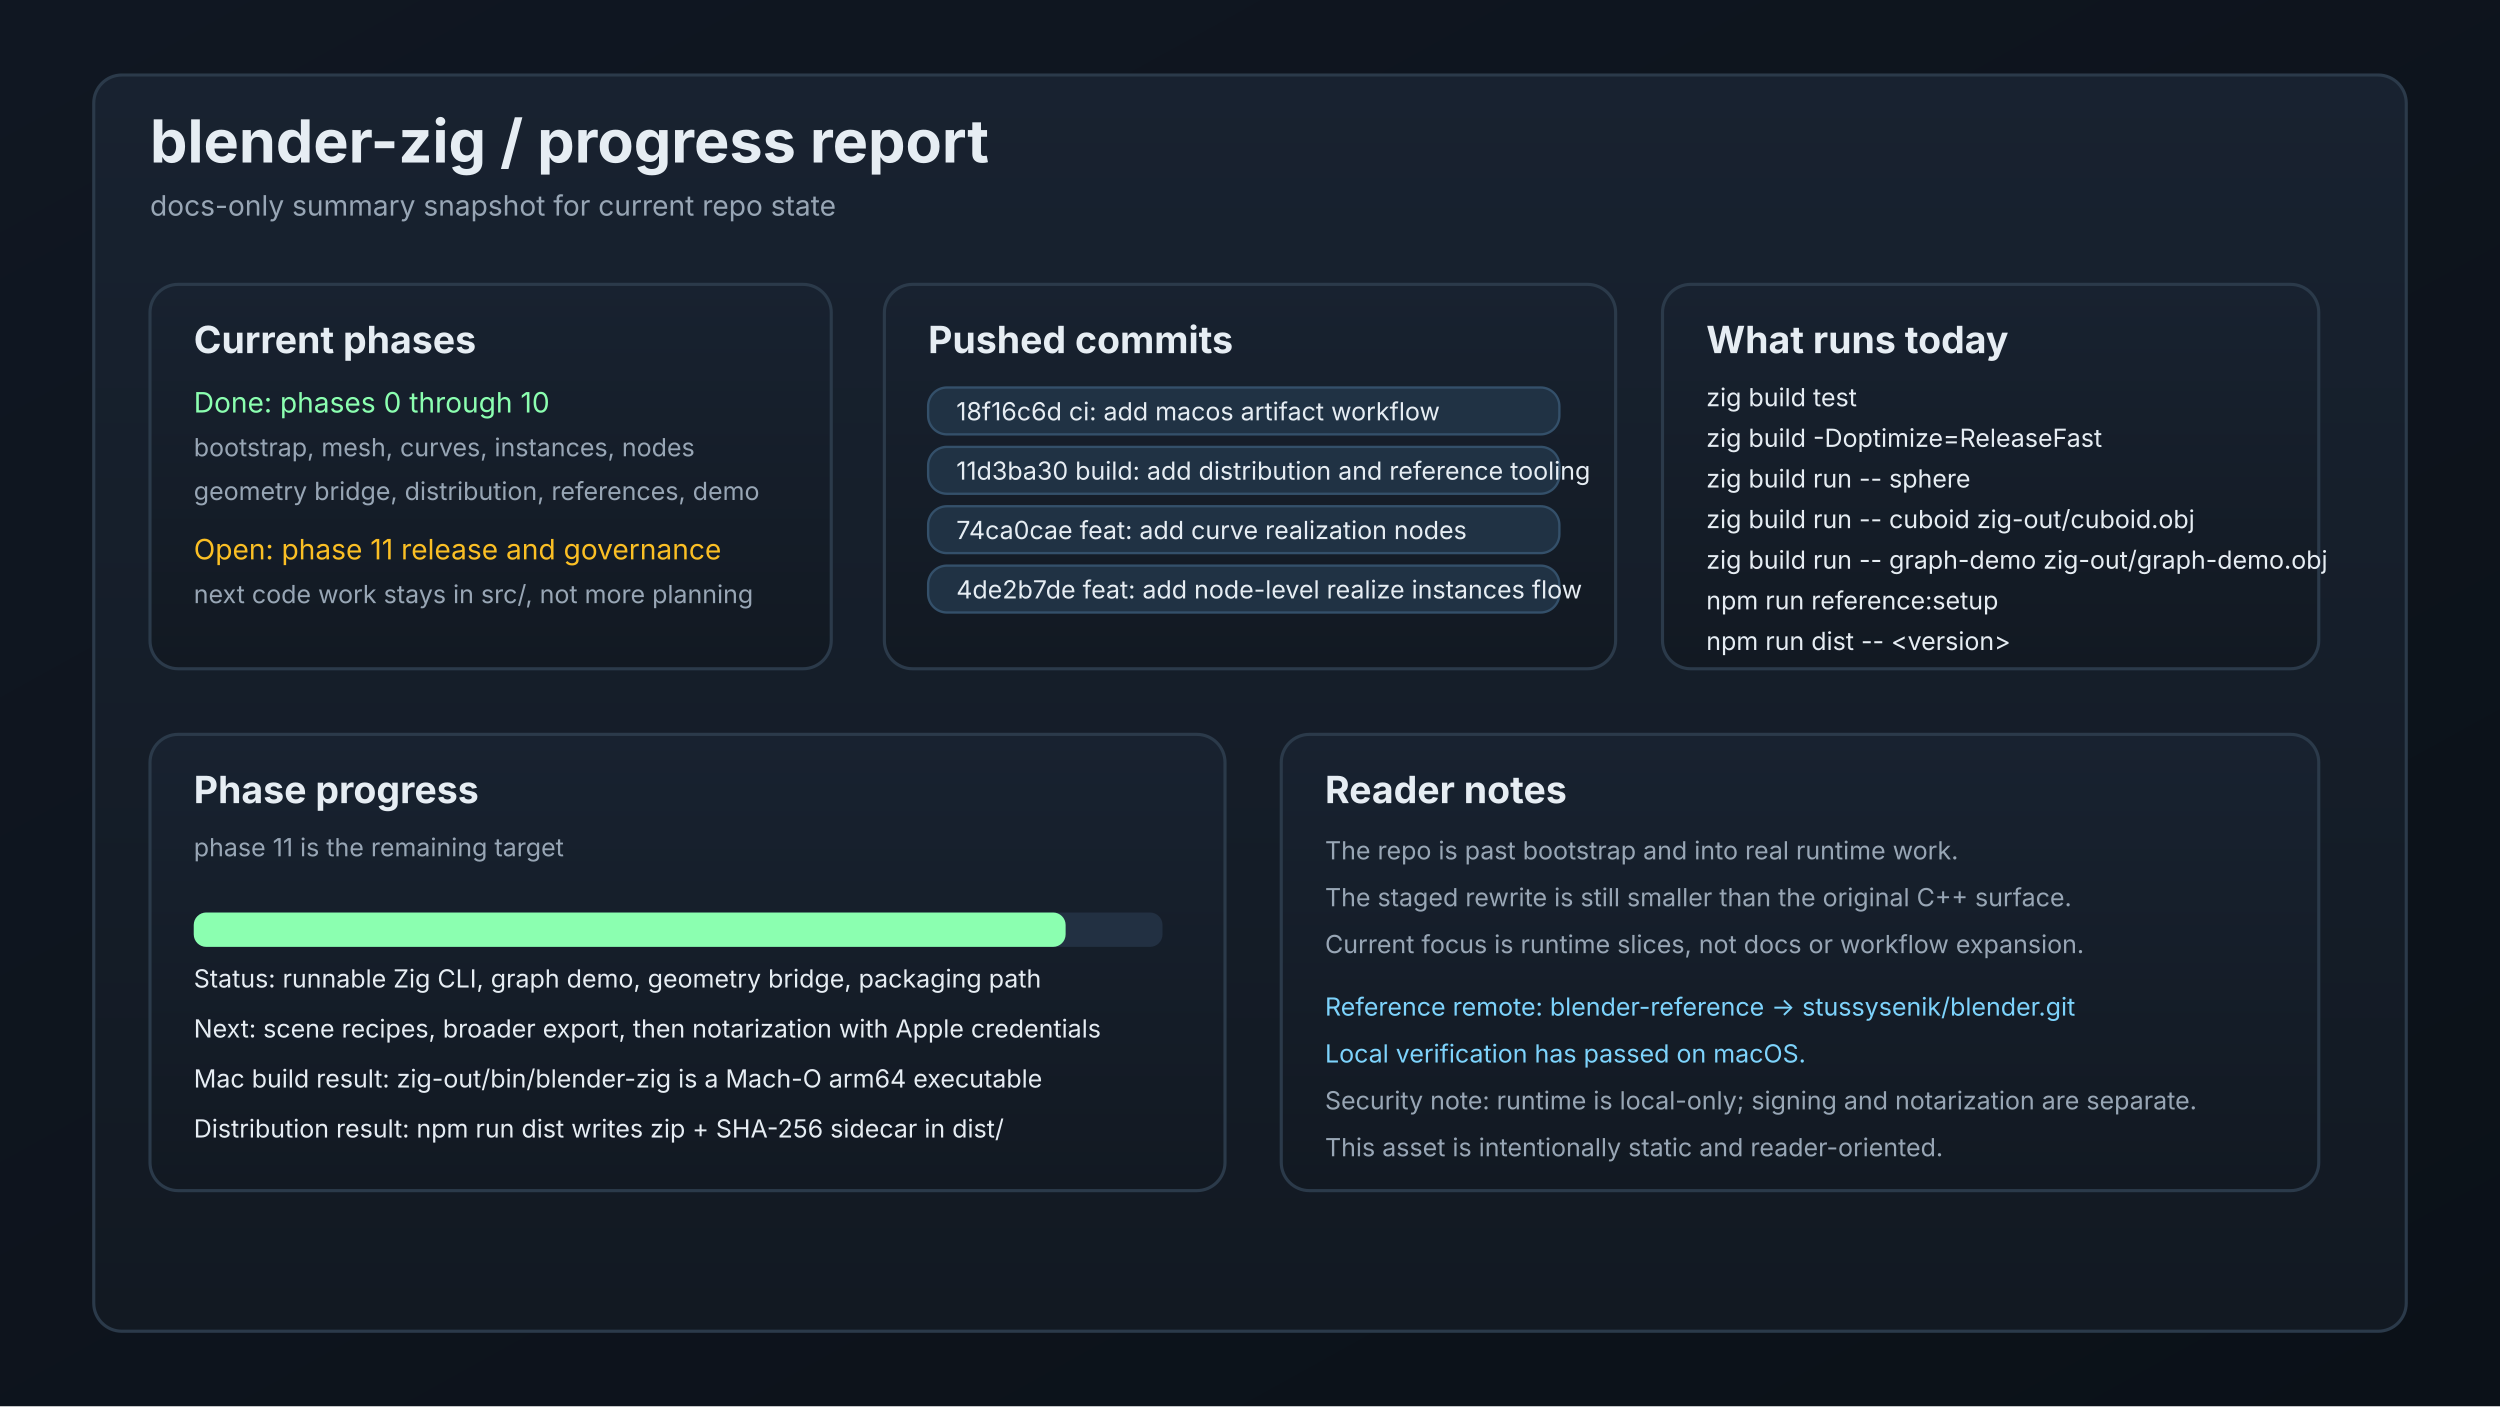
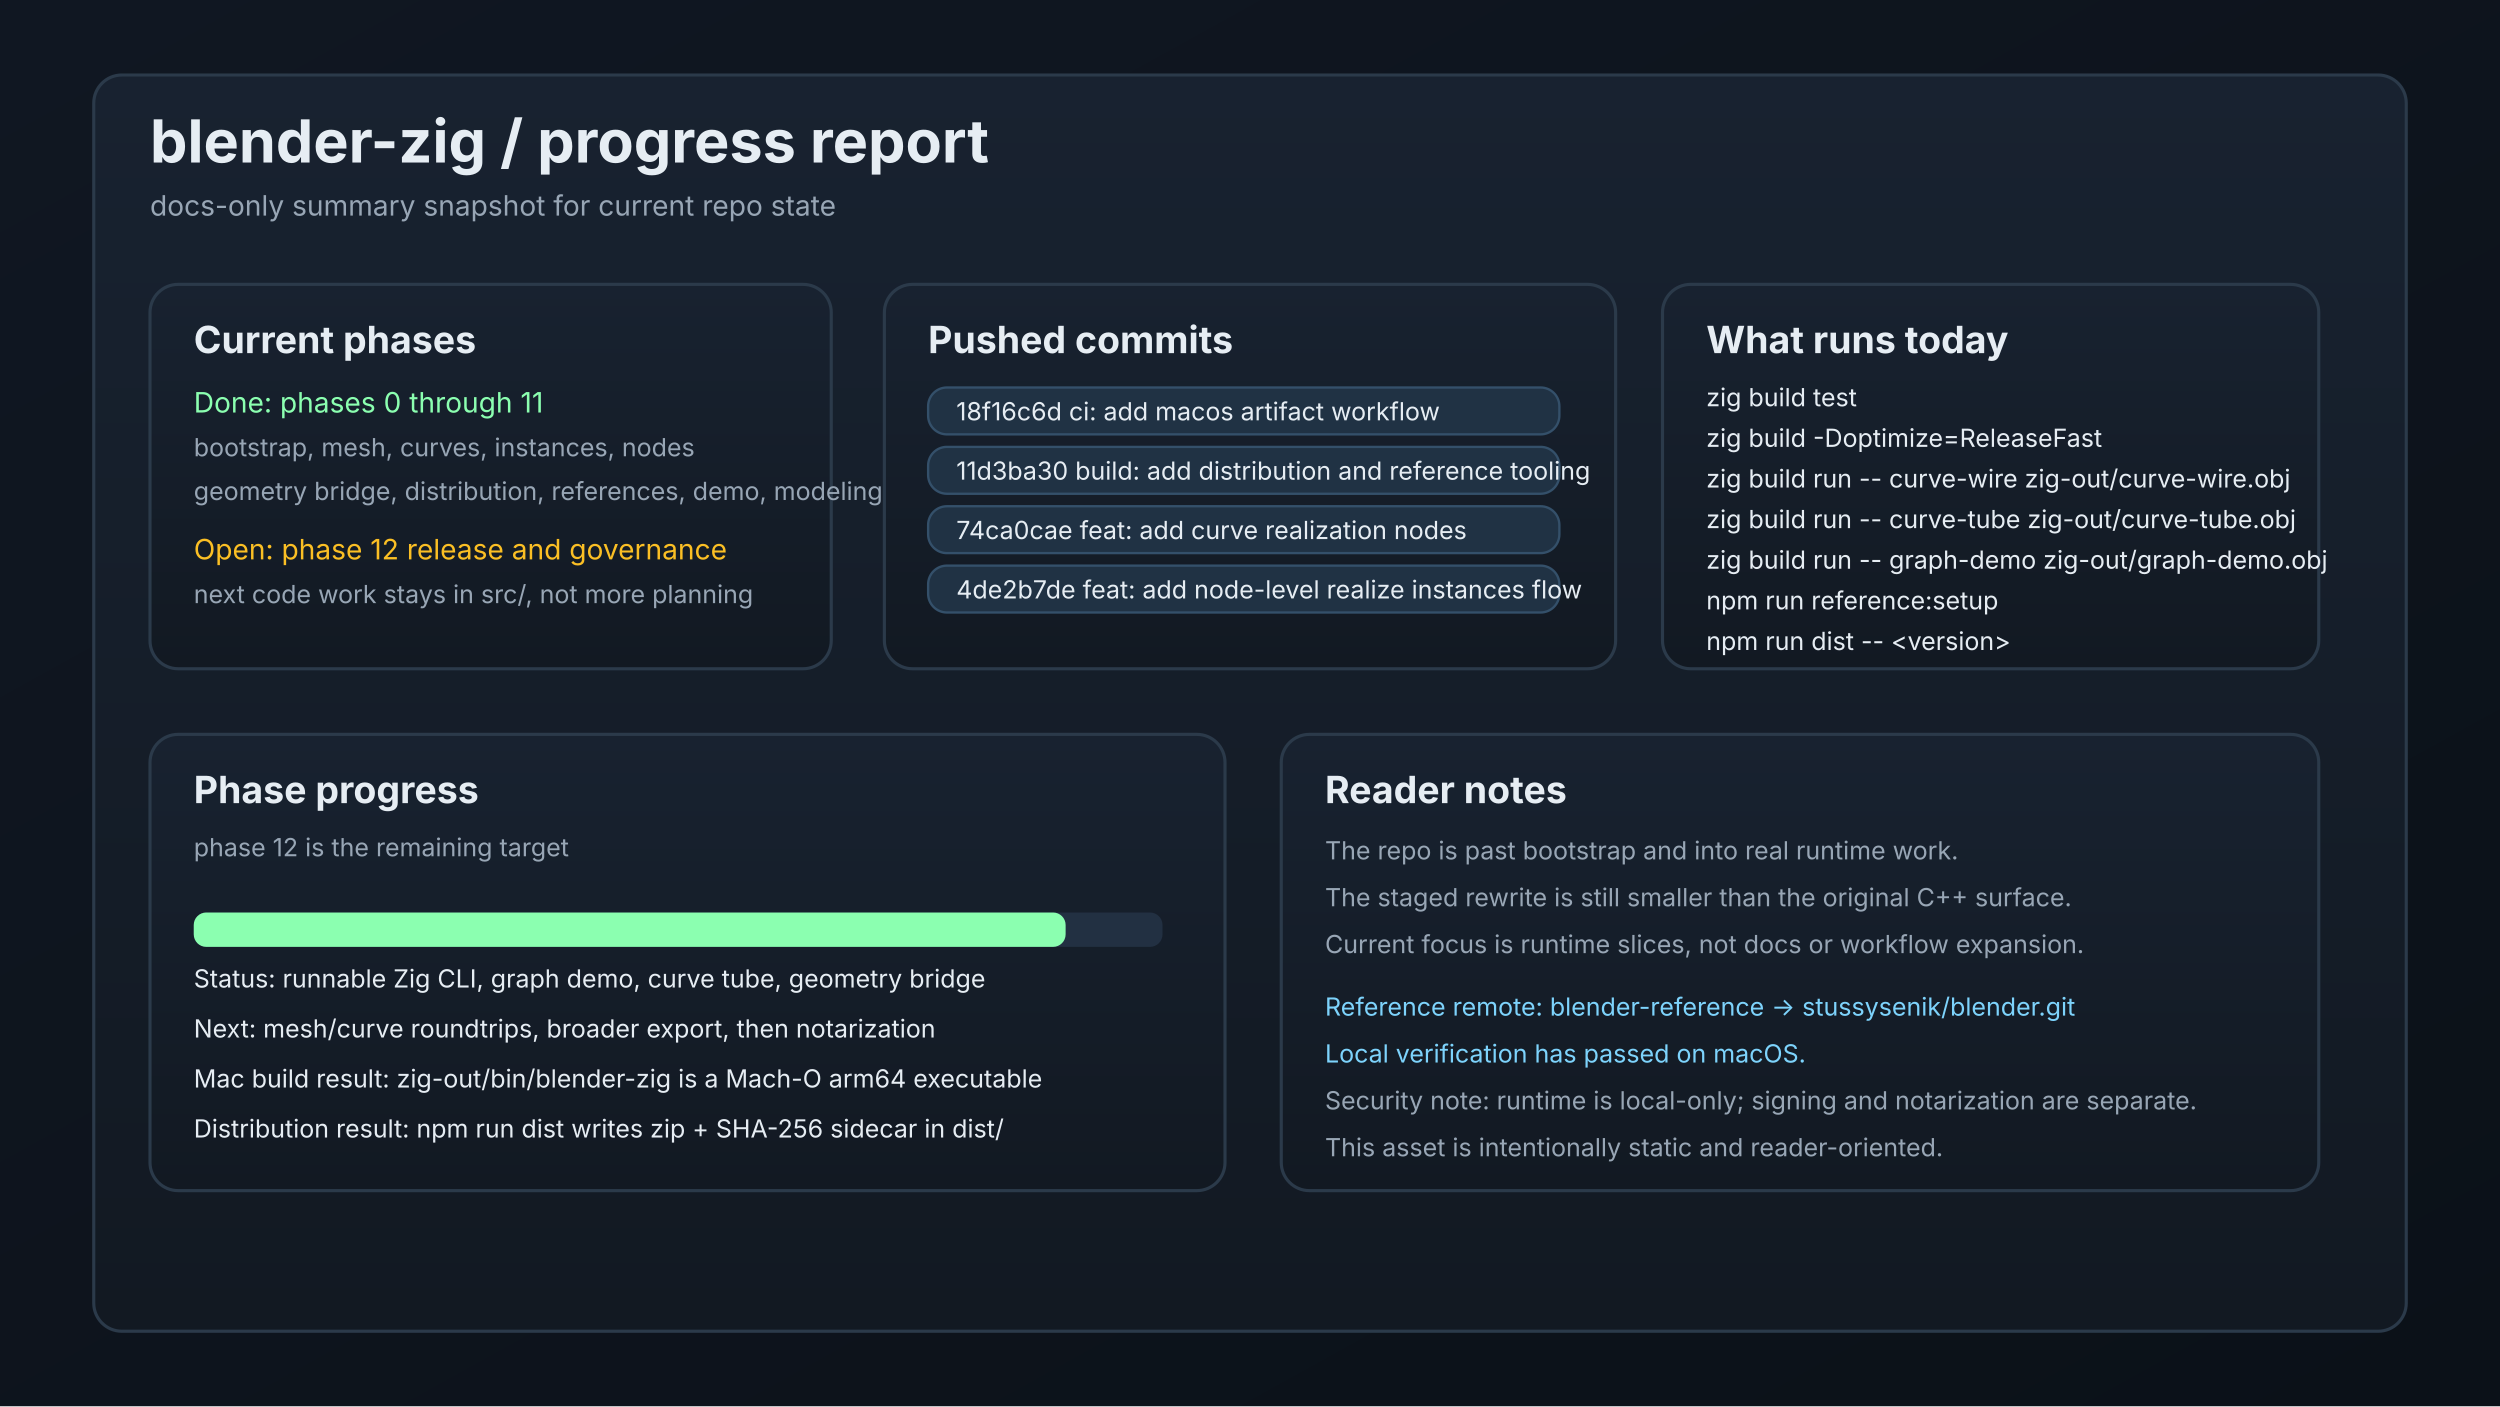
<svg xmlns="http://www.w3.org/2000/svg" width="1600" height="900" viewBox="0 0 1600 900" role="img" aria-labelledby="title desc">
  <defs>
    <linearGradient id="bg" x1="0" y1="0" x2="1" y2="1">
      <stop offset="0%" stop-color="#101722" />
      <stop offset="100%" stop-color="#0b1118" />
    </linearGradient>
    <linearGradient id="panel" x1="0" y1="0" x2="0" y2="1">
      <stop offset="0%" stop-color="#182230" />
      <stop offset="100%" stop-color="#121922" />
    </linearGradient>
    <style>
      .t { font-family: -apple-system, BlinkMacSystemFont, "SF Mono", Menlo, monospace; fill: #e6edf3; }
      .muted { fill: #98a6b5; }
      .accent { fill: #7dd3fc; }
      .good { fill: #8bffb0; }
      .warn { fill: #fbbf24; }
      .card { fill: url(#panel); stroke: #2b3a4a; stroke-width: 2; rx: 18; }
      .chip { fill: #203244; stroke: #34506a; stroke-width: 1.5; rx: 12; }
      .barBg { fill: #223042; rx: 8; }
      .barFill { fill: #8bffb0; rx: 8; }
    </style>
  </defs>
  <rect width="1600" height="900" fill="url(#bg)" />
  <rect x="60" y="48" width="1480" height="804" class="card" />
  <text x="96" y="104" class="t" font-size="38" font-weight="700">blender-zig / progress report</text>
  <text x="96" y="138" class="t muted" font-size="18">docs-only summary snapshot for current repo state</text>
  <rect x="96" y="182" width="436" height="246" class="card" />
  <text x="124" y="226" class="t" font-size="24" font-weight="700">Current phases</text>
-   <text x="124" y="264" class="t good" font-size="18">Done: phases 0 through 10</text>
+   <text x="124" y="264" class="t good" font-size="18">Done: phases 0 through 11</text>
  <text x="124" y="292" class="t muted" font-size="16">bootstrap, mesh, curves, instances, nodes</text>
-   <text x="124" y="320" class="t muted" font-size="16">geometry bridge, distribution, references, demo</text>
-   <text x="124" y="358" class="t warn" font-size="18">Open: phase 11 release and governance</text>
+   <text x="124" y="320" class="t muted" font-size="16">geometry bridge, distribution, references, demo, modeling</text>
+   <text x="124" y="358" class="t warn" font-size="18">Open: phase 12 release and governance</text>
  <text x="124" y="386" class="t muted" font-size="16">next code work stays in src/, not more planning</text>
  <rect x="566" y="182" width="468" height="246" class="card" />
  <text x="594" y="226" class="t" font-size="24" font-weight="700">Pushed commits</text>
  <rect x="594" y="248" width="404" height="30" class="chip" />
  <text x="612" y="269" class="t" font-size="16">18f16c6d ci: add macos artifact workflow</text>
  <rect x="594" y="286" width="404" height="30" class="chip" />
  <text x="612" y="307" class="t" font-size="16">11d3ba30 build: add distribution and reference tooling</text>
  <rect x="594" y="324" width="404" height="30" class="chip" />
  <text x="612" y="345" class="t" font-size="16">74ca0cae feat: add curve realization nodes</text>
  <rect x="594" y="362" width="404" height="30" class="chip" />
  <text x="612" y="383" class="t" font-size="16">4de2b7de feat: add node-level realize instances flow</text>
  <rect x="1064" y="182" width="420" height="246" class="card" />
  <text x="1092" y="226" class="t" font-size="24" font-weight="700">What runs today</text>
  <text x="1092" y="260" class="t" font-size="16">zig build test</text>
  <text x="1092" y="286" class="t" font-size="16">zig build -Doptimize=ReleaseFast</text>
-   <text x="1092" y="312" class="t" font-size="16">zig build run -- sphere</text>
-   <text x="1092" y="338" class="t" font-size="16">zig build run -- cuboid zig-out/cuboid.obj</text>
+   <text x="1092" y="312" class="t" font-size="16">zig build run -- curve-wire zig-out/curve-wire.obj</text>
+   <text x="1092" y="338" class="t" font-size="16">zig build run -- curve-tube zig-out/curve-tube.obj</text>
  <text x="1092" y="364" class="t" font-size="16">zig build run -- graph-demo zig-out/graph-demo.obj</text>
  <text x="1092" y="390" class="t" font-size="16">npm run reference:setup</text>
  <text x="1092" y="416" class="t" font-size="16">npm run dist -- &lt;version&gt;</text>
  <rect x="96" y="470" width="688" height="292" class="card" />
  <text x="124" y="514" class="t" font-size="24" font-weight="700">Phase progress</text>
-   <text x="124" y="548" class="t muted" font-size="16">phase 11 is the remaining target</text>
+   <text x="124" y="548" class="t muted" font-size="16">phase 12 is the remaining target</text>
  <rect x="124" y="584" width="620" height="22" class="barBg" />
  <rect x="124" y="584" width="558" height="22" class="barFill" />
-   <text x="124" y="632" class="t" font-size="16">Status: runnable Zig CLI, graph demo, geometry bridge, packaging path</text>
-   <text x="124" y="664" class="t" font-size="16">Next: scene recipes, broader export, then notarization with Apple credentials</text>
+   <text x="124" y="632" class="t" font-size="16">Status: runnable Zig CLI, graph demo, curve tube, geometry bridge</text>
+   <text x="124" y="664" class="t" font-size="16">Next: mesh/curve roundtrips, broader export, then notarization</text>
  <text x="124" y="696" class="t" font-size="16">Mac build result: zig-out/bin/blender-zig is a Mach-O arm64 executable</text>
  <text x="124" y="728" class="t" font-size="16">Distribution result: npm run dist writes zip + SHA-256 sidecar in dist/</text>
  <rect x="820" y="470" width="664" height="292" class="card" />
  <text x="848" y="514" class="t" font-size="24" font-weight="700">Reader notes</text>
  <text x="848" y="550" class="t muted" font-size="16">The repo is past bootstrap and into real runtime work.</text>
  <text x="848" y="580" class="t muted" font-size="16">The staged rewrite is still smaller than the original C++ surface.</text>
  <text x="848" y="610" class="t muted" font-size="16">Current focus is runtime slices, not docs or workflow expansion.</text>
  <text x="848" y="650" class="t accent" font-size="16">Reference remote: blender-reference -&gt; stussysenik/blender.git</text>
  <text x="848" y="680" class="t accent" font-size="16">Local verification has passed on macOS.</text>
  <text x="848" y="710" class="t muted" font-size="16">Security note: runtime is local-only; signing and notarization are separate.</text>
  <text x="848" y="740" class="t muted" font-size="16">This asset is intentionally static and reader-oriented.</text>
</svg>
